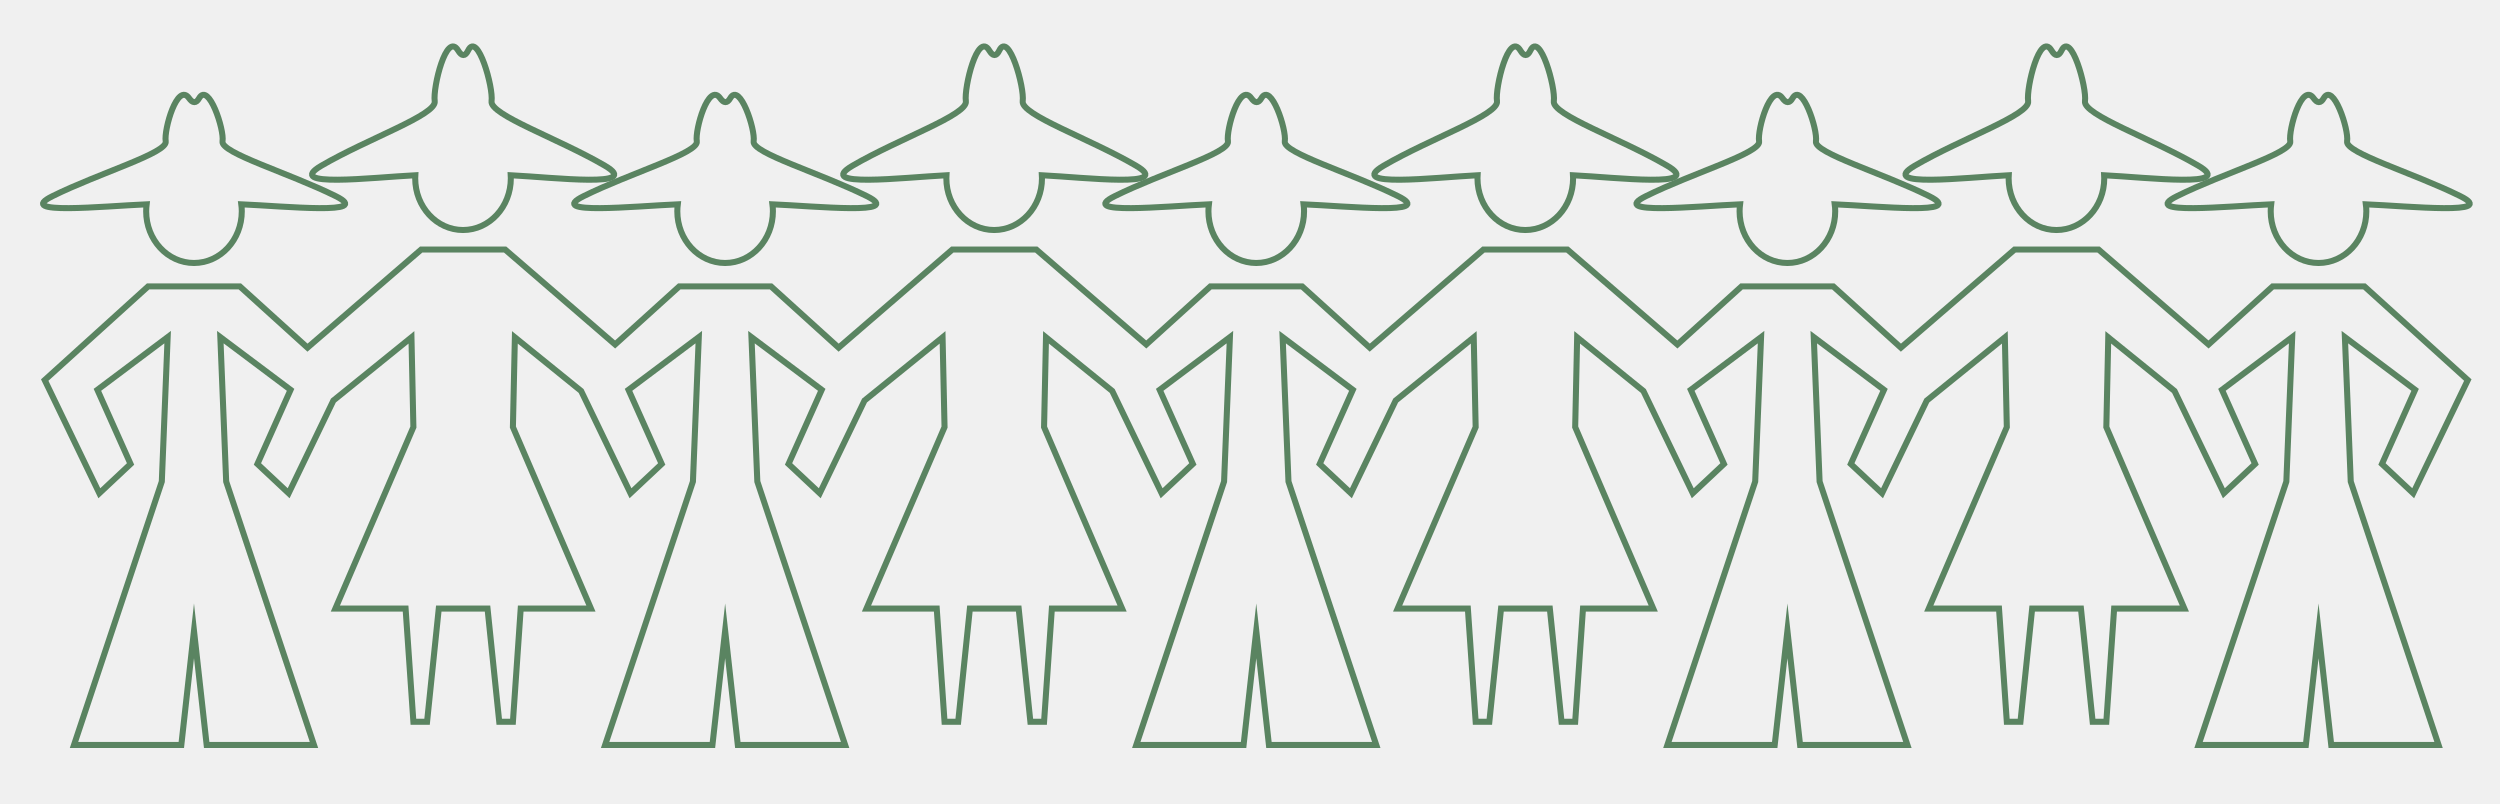
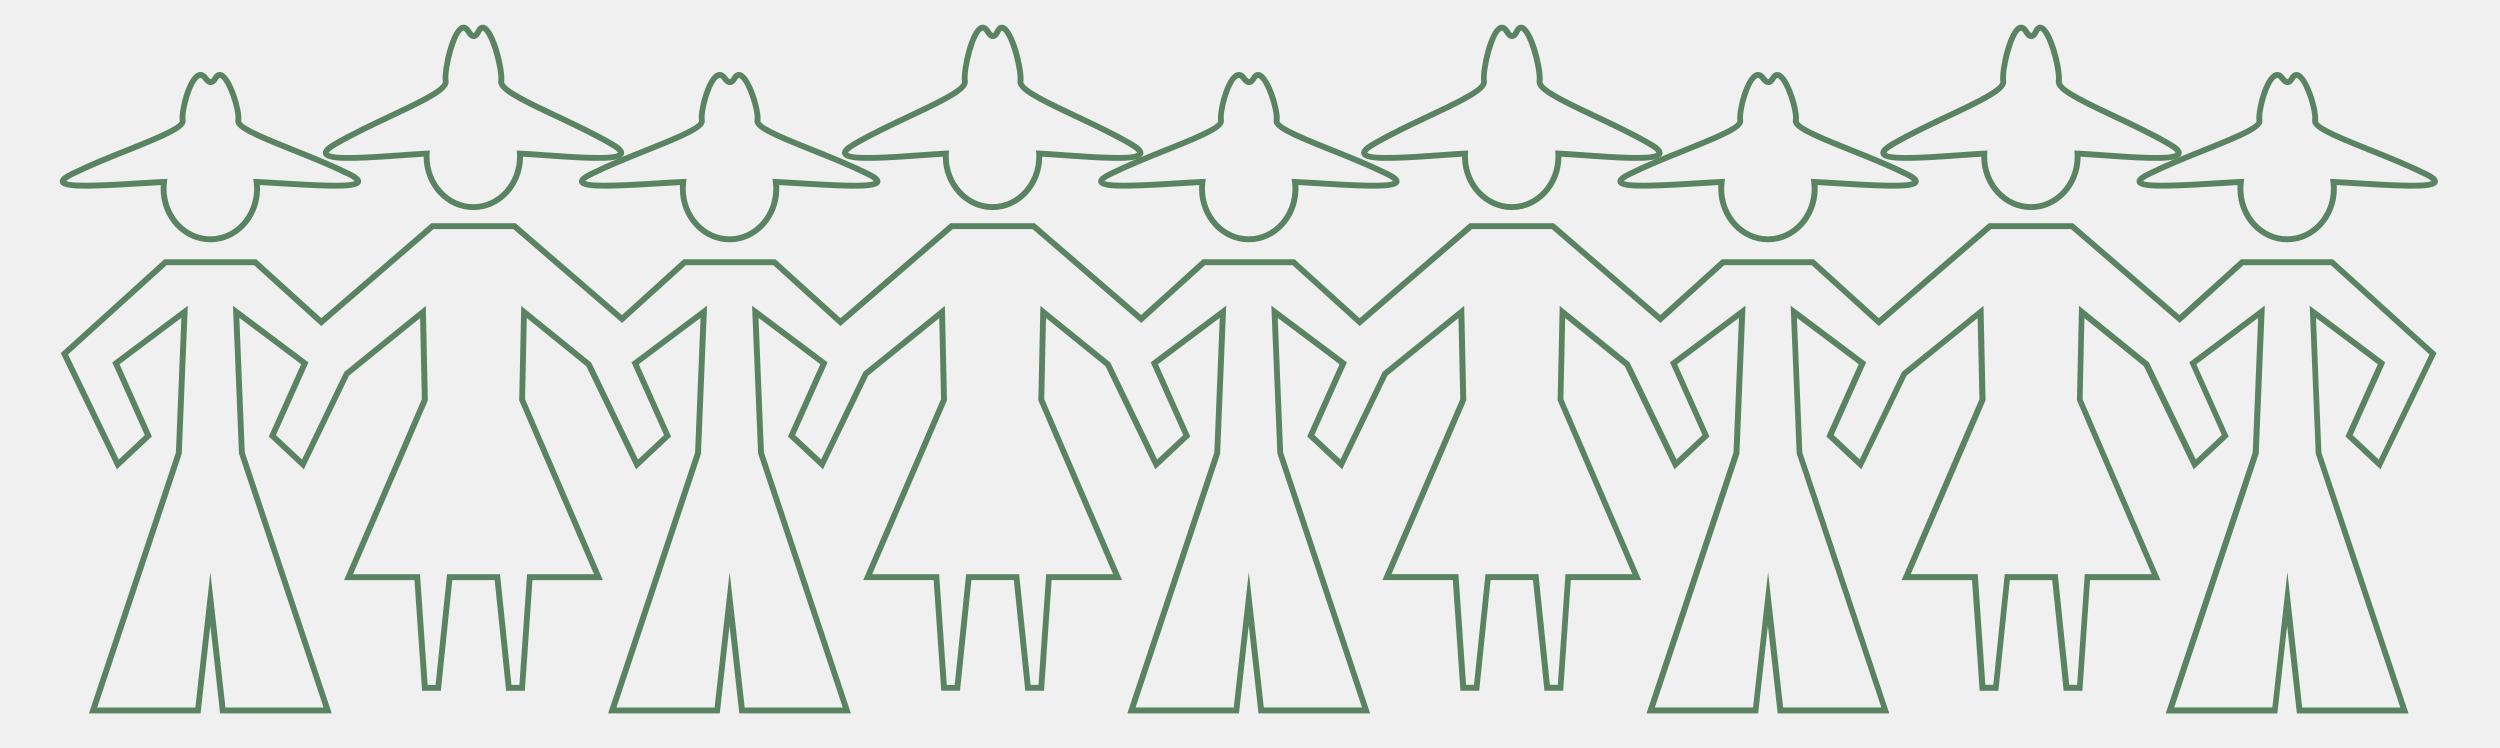
- <svg xmlns="http://www.w3.org/2000/svg" version="1.1" x="0px" y="0px" viewBox="0 0 826.46 265.7" style="enable-background:new 0 0 826.46 265.7;" xml:space="preserve">
+ <svg xmlns="http://www.w3.org/2000/svg" version="1.1" x="0px" y="0px" viewBox="0 0 845.46 252.7" style="enable-background:new 0 0 845.46 252.7;" xml:space="preserve">
  <style type="text/css">
	.st0{clip-path:url(#SVGID_2_);}
	.st1{clip-path:url(#SVGID_6_);}
	.st2{fill:#365B3E;}
	.st3{fill:#325E4C;}
	.st4{fill:#D1A63B;}
	.st5{fill:#516D3E;}
	.st6{fill:#9B5E34;}
	.st7{fill:#B2D3B9;}
	.st8{fill:#F0D757;}
	.st9{fill:#FFFFFF;}
	.st10{opacity:0.32;fill:#95B599;}
	.st11{opacity:0.32;fill:#365B3E;}
	.st12{fill:#606060;}
	.st13{fill:#FDFDFD;}
	.st14{fill:#DBDDD9;stroke:#5A8461;stroke-width:8;stroke-miterlimit:10;}
	.st15{opacity:0.88;}
	.st16{opacity:0.69;}
	.st17{fill:#966F36;}
	.st18{fill:#513119;}
	.st19{fill:#5A8461;}
	.st20{fill:#98795D;}
	.st21{fill:#845736;}
	.st22{fill:#2A0D07;}
	.st23{fill:#7C2219;}
	.st24{fill:#AD4A00;}
	.st25{fill:#EFBC4D;}
	.st26{fill:#F9E81C;}
	.st27{fill:#EA8E50;}
	.st28{fill:#877057;}
	.st29{fill:none;stroke:#516D3E;stroke-width:2;stroke-miterlimit:10;}
	.st30{fill:none;stroke:#516D3E;stroke-width:4;stroke-miterlimit:10;}
	.st31{fill:none;stroke:#966F36;stroke-miterlimit:10;}
	.st32{fill:none;stroke:#513119;stroke-width:4;stroke-miterlimit:10;}
	.st33{fill:#C0CEB6;}
	.st34{fill:none;stroke:#5A8461;stroke-width:6;stroke-miterlimit:10;}
	.st35{fill:none;stroke:#325E4C;stroke-width:7;stroke-miterlimit:10;}
	.st36{fill:#5A8461;stroke:#5A8461;stroke-width:9;stroke-miterlimit:10;}
	.st37{fill:none;stroke:#5A8461;stroke-width:2;stroke-miterlimit:10;}
	.st38{fill:#5A8461;stroke:#5A8461;stroke-miterlimit:10;}
	.st39{fill:none;stroke:#5A8461;stroke-miterlimit:10;}
	.st40{clip-path:url(#SVGID_12_);fill:#5A8461;}
	.st41{clip-path:url(#SVGID_14_);fill:#5A8461;}
	.st42{fill:#CEC8BC;}
	.st43{fill:none;stroke:#95B599;stroke-miterlimit:10;}
	.st44{fill:none;stroke:#95B599;stroke-width:2;stroke-miterlimit:10;}
	.st45{clip-path:url(#SVGID_16_);fill:#5A8461;}
	.st46{opacity:0.56;fill:#5A8461;}
	.st47{fill:none;stroke:#98795D;stroke-width:5;stroke-miterlimit:10;}
	.st48{fill:#95B599;}
	.st49{fill:#C6C5C4;}
	.st50{fill:#FDFAF6;}
	.st51{fill:#572B1F;}
	.st52{display:none;}
	.st53{display:inline;}
	.st54{fill:#FCEF03;}
</style>
  <g id="background">
</g>
  <g id="Vrstva_10">
</g>
  <g id="footer">
</g>
  <g id="foto">
</g>
  <g id="navbar">
</g>
  <g id="hory">
</g>
  <g id="illu">
</g>
  <g id="text">
    <g>
-       <path class="st37" d="M137.29,57.93c-0.02,0.33-0.03,0.67-0.03,1.01c0,9.44,7.08,17.1,15.8,17.1s15.81-7.65,15.81-17.1    c0-0.34-0.01-0.68-0.03-1.01c14.23,0.72,43.91,4.3,31.08-3.18c-15.48-9.03-38.06-16.77-37.42-21.29s-4.6-23.22-7.74-16.77    c-1.01,2.07-2.12,1.98-3.31,0c-3.87-6.45-8.39,12.26-7.74,16.77c0.65,4.52-21.93,12.26-37.42,21.29    C93.5,62.22,123.03,58.66,137.29,57.93z" />
-       <path class="st37" d="M48.47,67.54c-0.09,0.75-0.15,1.52-0.15,2.3c0,9.44,7.08,17.1,15.81,17.1s15.8-7.65,15.8-17.1    c0-0.78-0.05-1.55-0.15-2.3c14.18,0.6,44.06,3.68,31.2-2.7c-15.48-7.68-38.06-14.26-37.42-18.1c0.65-3.84-4.6-19.74-7.74-14.26    c-1.01,1.76-2.12,1.68-3.31,0C58.65,27,54.13,42.9,54.78,46.74c0.65,3.84-21.93,10.42-37.42,18.1    C4.52,71.21,34.26,68.15,48.47,67.54z" />
-       <path class="st37" d="M312.88,57.93c-0.02,0.33-0.03,0.67-0.03,1.01c0,9.44,7.08,17.1,15.8,17.1s15.81-7.65,15.81-17.1    c0-0.34-0.01-0.68-0.03-1.01c14.23,0.72,43.91,4.3,31.08-3.18c-15.48-9.03-38.06-16.77-37.42-21.29s-4.6-23.22-7.74-16.77    c-1.01,2.07-2.12,1.98-3.31,0c-3.87-6.45-8.39,12.26-7.74,16.77c0.65,4.52-21.93,12.26-37.42,21.29    C269.08,62.22,298.62,58.66,312.88,57.93z" />
-       <path class="st37" d="M192.95,64.84c-12.84,6.37,16.9,3.31,31.11,2.7c-0.09,0.75-0.15,1.52-0.15,2.3c0,9.44,7.08,17.1,15.8,17.1    s15.8-7.65,15.8-17.1c0-0.78-0.05-1.55-0.15-2.3c14.18,0.6,44.06,3.68,31.2-2.7c-15.48-7.68-38.06-14.26-37.42-18.1    c0.65-3.84-4.6-19.74-7.74-14.26c-1.01,1.76-2.12,1.68-3.31,0c-3.87-5.48-8.39,10.42-7.74,14.26    C231.01,50.58,208.43,57.16,192.95,64.84z" />
-       <path class="st37" d="M488.46,57.93c-0.02,0.33-0.03,0.67-0.03,1.01c0,9.44,7.08,17.1,15.81,17.1c8.73,0,15.8-7.65,15.8-17.1    c0-0.34-0.01-0.68-0.03-1.01c14.23,0.72,43.91,4.3,31.08-3.18c-15.48-9.03-38.06-16.77-37.42-21.29s-4.6-23.22-7.74-16.77    c-1.01,2.07-2.12,1.98-3.31,0c-3.87-6.45-8.39,12.26-7.74,16.77s-21.93,12.26-37.42,21.29C444.67,62.22,474.2,58.66,488.46,57.93z    " />
-       <path class="st37" d="M368.53,64.84c-12.84,6.37,16.9,3.31,31.11,2.7c-0.09,0.75-0.15,1.52-0.15,2.3c0,9.44,7.08,17.1,15.8,17.1    s15.81-7.65,15.81-17.1c0-0.78-0.05-1.55-0.15-2.3c14.18,0.6,44.06,3.68,31.2-2.7c-15.48-7.68-38.06-14.26-37.42-18.1    c0.65-3.84-4.6-19.74-7.74-14.26c-1.01,1.76-2.12,1.68-3.31,0c-3.87-5.48-8.39,10.42-7.74,14.26    C406.59,50.58,384.01,57.16,368.53,64.84z" />
-       <path class="st37" d="M664.05,57.93c-0.02,0.33-0.03,0.67-0.03,1.01c0,9.44,7.08,17.1,15.81,17.1s15.8-7.65,15.8-17.1    c0-0.34-0.01-0.68-0.03-1.01c14.23,0.72,43.91,4.3,31.08-3.18c-15.48-9.03-38.06-16.77-37.42-21.29    c0.65-4.52-4.6-23.22-7.74-16.77c-1.01,2.07-2.12,1.98-3.31,0c-3.87-6.45-8.39,12.26-7.74,16.77s-21.93,12.26-37.42,21.29    C620.25,62.22,649.79,58.66,664.05,57.93z" />
-       <path class="st37" d="M544.12,64.84c-12.84,6.37,16.9,3.31,31.11,2.7c-0.09,0.75-0.15,1.52-0.15,2.3c0,9.44,7.08,17.1,15.81,17.1    c8.73,0,15.8-7.65,15.8-17.1c0-0.78-0.05-1.55-0.15-2.3c14.18,0.6,44.06,3.68,31.2-2.7c-15.48-7.68-38.06-14.26-37.42-18.1    c0.65-3.84-4.6-19.74-7.74-14.26c-1.01,1.76-2.12,1.68-3.31,0c-3.87-5.48-8.39,10.42-7.74,14.26    C582.18,50.58,559.6,57.16,544.12,64.84z" />
-       <path class="st37" d="M813.33,64.84c-15.48-7.68-38.06-14.26-37.42-18.1c0.65-3.84-4.6-19.74-7.74-14.26    c-1.01,1.76-2.12,1.68-3.31,0c-3.87-5.48-8.39,10.42-7.74,14.26c0.65,3.84-21.93,10.42-37.42,18.1    c-12.84,6.37,16.9,3.31,31.11,2.7c-0.09,0.75-0.15,1.52-0.15,2.3c0,9.44,7.08,17.1,15.81,17.1s15.8-7.65,15.8-17.1    c0-0.78-0.05-1.55-0.15-2.3C796.31,68.14,826.19,71.22,813.33,64.84z" />
-       <polygon class="st37" points="797.76,163.06 815.82,125.64 781.63,94.68 766.79,94.68 766.15,94.68 751.31,94.68 730.11,113.88     693.74,82.49 666,82.49 628.41,114.93 606.05,94.68 591.21,94.68 590.56,94.68 575.73,94.68 554.52,113.88 518.15,82.49     490.41,82.49 452.82,114.93 430.46,94.68 415.62,94.68 414.98,94.68 400.14,94.68 378.94,113.88 342.57,82.49 314.83,82.49     277.24,114.93 254.88,94.68 240.04,94.68 239.39,94.68 224.56,94.68 203.35,113.88 166.98,82.49 139.24,82.49 101.65,114.93     79.29,94.68 64.45,94.68 63.81,94.68 48.97,94.68 14.78,125.64 32.84,163.06 43.16,153.38 32.2,128.87 55.42,111.45 53.49,159.19     24.46,246.28 59.94,246.28 64.13,208.54 68.32,246.28 103.8,246.28 74.77,159.19 72.84,111.45 96.06,128.87 85.1,153.38     95.42,163.06 110.21,132.41 136.02,111.52 136.66,141.19 110.86,201.19 134.08,201.19 136.66,238.6 141.18,238.6 145.05,201.19     161.17,201.19 165.04,238.6 169.56,238.6 172.14,201.19 195.36,201.19 169.56,141.19 170.21,111.52 192.11,129.25 208.43,163.06     218.75,153.38 207.78,128.87 231.01,111.45 229.07,159.19 200.04,246.28 235.52,246.28 239.72,208.54 243.91,246.28     279.39,246.28 250.36,159.19 248.42,111.45 271.65,128.87 260.68,153.38 271,163.06 285.8,132.41 311.6,111.52 312.25,141.19     286.44,201.19 309.67,201.19 312.25,238.6 316.76,238.6 320.63,201.19 336.76,201.19 340.63,238.6 345.15,238.6 347.73,201.19     370.95,201.19 345.15,141.19 345.79,111.52 367.69,129.25 384.01,163.06 394.34,153.38 383.37,128.87 406.59,111.45     404.66,159.19 375.63,246.28 411.11,246.28 415.3,208.54 419.49,246.28 454.97,246.28 425.95,159.19 424.01,111.45 447.23,128.87     436.27,153.38 446.59,163.06 461.39,132.41 487.19,111.52 487.83,141.19 462.03,201.19 485.25,201.19 487.83,238.6 492.35,238.6     496.22,201.19 512.35,201.19 516.22,238.6 520.73,238.6 523.31,201.19 546.54,201.19 520.73,141.19 521.38,111.52 543.28,129.25     559.6,163.06 569.92,153.38 558.95,128.87 582.18,111.45 580.24,159.19 551.21,246.28 586.69,246.28 590.89,208.54 595.08,246.28     630.56,246.28 601.53,159.19 599.6,111.45 622.82,128.87 611.85,153.38 622.17,163.06 636.97,132.41 662.77,111.52 663.42,141.19     637.61,201.19 660.84,201.19 663.42,238.6 667.93,238.6 671.8,201.19 687.93,201.19 691.8,238.6 696.32,238.6 698.9,201.19     722.12,201.19 696.32,141.19 696.96,111.52 718.86,129.25 735.18,163.06 745.51,153.38 734.54,128.87 757.76,111.45     755.83,159.19 726.8,246.28 762.28,246.28 766.47,208.54 770.67,246.28 806.15,246.28 777.12,159.19 775.18,111.45 798.4,128.87     787.44,153.38   " />
+       <path class="st19" d="M160.07,71.04c-9.25,0-16.78-8.09-16.8-18.05c-2.29,0.13-4.9,0.32-7.64,0.52    c-17.27,1.25-25.5,1.53-26.38-1.31c-0.52-1.67,1.51-3.11,3.56-4.31c5.85-3.41,12.78-6.68,18.9-9.56    c8.17-3.85,18.33-8.63,18.03-10.72c-0.54-3.81,2.35-17.73,6.26-19.12c0.71-0.25,2.09-0.37,3.33,1.69c0.54,0.9,0.86,1.02,0.89,1.04    c0-0.01,0.27-0.16,0.66-0.96c1-2.06,2.3-2.02,2.98-1.81c3.89,1.19,7.18,15.47,6.65,19.16c-0.3,2.09,9.86,6.88,18.03,10.72    c6.12,2.88,13.05,6.15,18.9,9.56c2.05,1.2,4.08,2.64,3.56,4.31c-0.88,2.84-9.11,2.56-26.38,1.31c-2.78-0.2-5.42-0.39-7.73-0.52    C176.85,62.94,169.32,71.04,160.07,71.04z M145.35,50.88l-0.06,1.11c-0.02,0.32-0.03,0.64-0.03,0.96c0,8.88,6.64,16.1,14.8,16.1    s14.8-7.22,14.8-16.1c0-0.32-0.01-0.64-0.03-0.96l-0.06-1.11l1.11,0.06c2.57,0.13,5.62,0.35,8.85,0.58    c8.46,0.61,22.53,1.64,24.28,0.11c-0.13-0.22-0.63-0.86-2.61-2.01c-5.77-3.37-12.66-6.61-18.74-9.48    c-12.92-6.09-19.64-9.42-19.16-12.82c0.42-2.93-2.06-13.39-4.62-16.43c-0.43-0.51-0.66-0.54-0.66-0.54c0,0-0.24,0.09-0.57,0.78    c-0.24,0.5-0.98,2.02-2.38,2.08c-1.43,0.05-2.38-1.49-2.68-2c-0.17-0.29-0.61-0.96-0.95-0.83c-2.28,0.81-5.51,13.02-4.95,16.95    c0.49,3.39-6.24,6.73-19.16,12.82c-6.08,2.86-12.97,6.11-18.74,9.48c-1.98,1.15-2.48,1.79-2.61,2.01    c1.75,1.52,15.82,0.5,24.28-0.11c3.2-0.23,6.22-0.45,8.77-0.58L145.35,50.88z" />
+       <path class="st19" d="M71.13,81.94c-9.27,0-16.81-8.12-16.81-18.09c0-0.41,0.01-0.82,0.04-1.25c-2.3,0.11-4.93,0.27-7.7,0.44    c-19.24,1.18-25.74,1.16-26.4-1.3c-0.41-1.54,1.51-2.73,3.65-3.79c5.84-2.9,12.78-5.68,18.9-8.13c7.6-3.04,18.01-7.21,17.98-8.92    c-0.53-3.16,2.19-14.78,6.04-16.36c0.73-0.3,2.17-0.53,3.5,1.36c0.6,0.85,0.92,0.87,0.93,0.87l0,0c0.07,0,0.33-0.15,0.7-0.79    c1.12-1.96,2.56-1.7,3.12-1.5c3.57,1.28,7.04,13.04,6.48,16.42c-0.03,1.7,10.38,5.87,17.98,8.91c6.12,2.45,13.05,5.23,18.9,8.13    c2.14,1.06,4.05,2.25,3.64,3.79c-0.66,2.47-7.17,2.49-26.4,1.3c-2.8-0.17-5.46-0.34-7.78-0.45c0.03,0.42,0.04,0.84,0.04,1.25    C87.93,73.82,80.4,81.94,71.13,81.94z M56.61,60.49l-0.14,1.17c-0.09,0.76-0.14,1.47-0.14,2.18c0,8.88,6.64,16.09,14.81,16.09    c8.16,0,14.8-7.22,14.8-16.09c0-0.71-0.05-1.44-0.14-2.18l-0.15-1.17l1.18,0.05c2.59,0.11,5.69,0.3,8.97,0.5    c8.2,0.51,21.69,1.34,24.16,0.19c-0.27-0.26-0.92-0.75-2.41-1.49c-5.77-2.86-12.67-5.63-18.75-8.06    c-13.33-5.34-19.72-8.04-19.21-11.1c0.52-3.07-2.93-13.41-5.18-14.21c-0.07-0.02-0.3-0.11-0.71,0.61    c-0.66,1.15-1.45,1.75-2.34,1.79c-0.93,0.04-1.81-0.52-2.65-1.71c-0.61-0.87-0.96-0.72-1.11-0.67    c-2.49,1.02-5.34,11.19-4.83,14.18c0.51,3.06-5.87,5.76-19.21,11.1c-6.08,2.44-12.98,5.2-18.75,8.06    c-1.5,0.74-2.14,1.23-2.41,1.49c2.47,1.15,15.96,0.32,24.16-0.19c3.24-0.2,6.31-0.39,8.88-0.5L56.61,60.49z" />
+       <path class="st19" d="M335.65,71.04c-9.25,0-16.78-8.09-16.8-18.05c-2.29,0.13-4.9,0.32-7.64,0.52    c-17.27,1.25-25.5,1.53-26.38-1.31c-0.52-1.67,1.51-3.11,3.56-4.31c5.85-3.41,12.78-6.68,18.9-9.56    c8.17-3.85,18.33-8.63,18.03-10.72c-0.54-3.81,2.35-17.73,6.26-19.12c0.71-0.25,2.09-0.37,3.33,1.69c0.54,0.9,0.86,1.02,0.89,1.04    c0-0.01,0.27-0.16,0.66-0.96c1-2.06,2.3-2.02,2.98-1.81c3.89,1.19,7.18,15.47,6.65,19.16c-0.3,2.09,9.86,6.88,18.03,10.72    c6.12,2.88,13.05,6.15,18.9,9.56c2.05,1.2,4.08,2.64,3.56,4.31c-0.88,2.84-9.11,2.56-26.38,1.31c-2.78-0.2-5.42-0.39-7.73-0.52    C352.44,62.94,344.91,71.04,335.65,71.04z M320.94,50.88l-0.06,1.11c-0.02,0.32-0.03,0.63-0.03,0.95c0,8.88,6.64,16.1,14.8,16.1    c8.16,0,14.81-7.22,14.81-16.1c0-0.32-0.01-0.64-0.03-0.96l-0.06-1.11l1.11,0.06c2.57,0.13,5.62,0.35,8.85,0.58    c8.46,0.61,22.53,1.64,24.28,0.11c-0.13-0.22-0.63-0.86-2.61-2.01c-5.77-3.37-12.66-6.61-18.74-9.48    c-12.92-6.09-19.64-9.42-19.16-12.82c0.42-2.93-2.06-13.39-4.62-16.43c-0.43-0.51-0.66-0.54-0.66-0.54c0,0-0.24,0.09-0.57,0.78    c-0.24,0.5-0.98,2.02-2.38,2.08c-1.48,0.07-2.37-1.49-2.68-2c-0.17-0.29-0.6-0.96-0.95-0.83c-2.28,0.81-5.51,13.02-4.95,16.95    c0.49,3.39-6.24,6.73-19.16,12.82c-6.08,2.87-12.97,6.11-18.74,9.48c-1.98,1.15-2.48,1.79-2.61,2.01    c1.75,1.52,15.81,0.5,24.28-0.11c3.2-0.23,6.22-0.45,8.77-0.58L320.94,50.88z" />
+       <path class="st19" d="M246.72,81.94c-9.27,0-16.8-8.12-16.8-18.09c0-0.41,0.01-0.83,0.04-1.25c-2.3,0.11-4.93,0.27-7.7,0.44    c-19.23,1.18-25.74,1.16-26.4-1.3c-0.41-1.54,1.51-2.73,3.64-3.79l0,0c5.84-2.9,12.78-5.68,18.9-8.13    c7.6-3.04,18.01-7.21,17.98-8.91c-0.53-3.16,2.19-14.78,6.04-16.36c0.73-0.3,2.17-0.53,3.5,1.36c0.6,0.85,0.92,0.87,0.93,0.87l0,0    c0.07,0,0.33-0.15,0.7-0.79c1.13-1.96,2.56-1.71,3.12-1.5c3.57,1.28,7.04,13.04,6.48,16.42c-0.03,1.7,10.38,5.87,17.98,8.91    c6.12,2.45,13.05,5.23,18.9,8.13c2.14,1.06,4.06,2.25,3.65,3.79c-0.66,2.47-7.17,2.49-26.4,1.3c-2.8-0.17-5.46-0.34-7.78-0.45    c0.03,0.42,0.04,0.84,0.04,1.25C263.52,73.82,255.98,81.94,246.72,81.94z M232.2,60.49l-0.15,1.17c-0.09,0.74-0.14,1.47-0.14,2.18    c0,8.88,6.64,16.09,14.8,16.09s14.8-7.22,14.8-16.09c0-0.71-0.05-1.44-0.14-2.18l-0.15-1.17l1.18,0.05    c2.59,0.11,5.69,0.3,8.97,0.5c8.2,0.51,21.69,1.34,24.16,0.19c-0.27-0.26-0.92-0.75-2.41-1.49c-5.77-2.86-12.67-5.62-18.75-8.06    c-13.33-5.34-19.72-8.04-19.21-11.1c0.52-3.07-2.93-13.41-5.18-14.21c-0.07-0.02-0.3-0.11-0.71,0.61    c-0.66,1.15-1.44,1.75-2.34,1.79c-0.93,0.04-1.81-0.52-2.66-1.71c-0.61-0.87-0.96-0.72-1.1-0.67c-2.49,1.02-5.34,11.19-4.83,14.18    c0.51,3.06-5.87,5.76-19.21,11.1c-6.08,2.44-12.98,5.2-18.75,8.06l0,0c-1.5,0.74-2.14,1.23-2.41,1.49    c2.47,1.15,15.96,0.32,24.16-0.19c3.24-0.2,6.31-0.39,8.88-0.5L232.2,60.49z" />
+       <path class="st19" d="M511.24,71.04c-9.25,0-16.78-8.09-16.81-18.05c-2.29,0.13-4.9,0.32-7.64,0.52    c-17.27,1.25-25.5,1.53-26.38-1.31c-0.52-1.67,1.51-3.11,3.56-4.31c5.85-3.41,12.78-6.68,18.9-9.56    c8.17-3.85,18.33-8.63,18.03-10.72c-0.54-3.81,2.35-17.73,6.26-19.12c0.71-0.25,2.09-0.37,3.33,1.69c0.54,0.9,0.86,1.02,0.89,1.04    c0-0.01,0.27-0.16,0.66-0.96c1-2.06,2.3-2.02,2.98-1.81c3.89,1.19,7.18,15.47,6.65,19.16c-0.3,2.09,9.86,6.88,18.03,10.72    c6.12,2.88,13.05,6.15,18.9,9.56c2.05,1.2,4.08,2.64,3.56,4.31c-0.88,2.84-9.11,2.56-26.38,1.31c-2.78-0.2-5.42-0.39-7.73-0.52    C528.02,62.94,520.49,71.04,511.24,71.04z M496.52,50.88l-0.06,1.11c-0.02,0.32-0.03,0.63-0.03,0.95c0,8.88,6.64,16.1,14.81,16.1    c8.16,0,14.8-7.22,14.8-16.1c0-0.32-0.01-0.64-0.03-0.96l-0.06-1.11l1.11,0.06c2.57,0.13,5.62,0.35,8.85,0.58    c8.46,0.61,22.53,1.63,24.28,0.11c-0.13-0.22-0.63-0.86-2.61-2.01c-5.77-3.37-12.66-6.61-18.75-9.48    c-12.92-6.09-19.64-9.42-19.16-12.82c0.42-2.93-2.06-13.39-4.62-16.43c-0.43-0.51-0.66-0.54-0.66-0.54c0,0-0.24,0.09-0.57,0.78    c-0.24,0.5-0.98,2.02-2.39,2.08c-1.43,0.07-2.37-1.49-2.68-2c-0.17-0.29-0.6-0.96-0.95-0.83c-2.28,0.81-5.51,13.02-4.95,16.95    c0.49,3.39-6.24,6.73-19.16,12.82c-6.08,2.86-12.97,6.11-18.74,9.48c-1.98,1.15-2.48,1.79-2.61,2.01    c1.75,1.52,15.82,0.5,24.28-0.11c3.2-0.23,6.22-0.45,8.77-0.58L496.52,50.88z" />
+       <path class="st19" d="M422.3,81.94c-9.27,0-16.8-8.12-16.8-18.09c0-0.41,0.01-0.83,0.04-1.25c-2.3,0.11-4.93,0.27-7.7,0.44    c-19.23,1.18-25.74,1.16-26.4-1.3c-0.41-1.54,1.51-2.73,3.64-3.79l0,0c5.84-2.9,12.78-5.68,18.9-8.13    c7.6-3.04,18.01-7.21,17.98-8.91c-0.53-3.16,2.19-14.77,6.04-16.36c0.73-0.3,2.17-0.53,3.5,1.36c0.6,0.85,0.92,0.87,0.93,0.87l0,0    c0.07,0,0.34-0.15,0.7-0.79c1.12-1.96,2.56-1.7,3.12-1.5c3.57,1.28,7.04,13.04,6.48,16.42c-0.03,1.7,10.38,5.87,17.98,8.91    c6.12,2.45,13.05,5.23,18.9,8.13c2.14,1.06,4.06,2.25,3.65,3.79c-0.66,2.47-7.17,2.49-26.4,1.3c-2.8-0.17-5.46-0.34-7.78-0.45    c0.03,0.42,0.04,0.84,0.04,1.25C439.11,73.82,431.57,81.94,422.3,81.94z M407.78,60.49l-0.15,1.17c-0.09,0.74-0.14,1.47-0.14,2.18    c0,8.88,6.64,16.09,14.8,16.09s14.8-7.22,14.8-16.09c0-0.71-0.05-1.44-0.14-2.18l-0.15-1.17l1.18,0.05    c2.59,0.11,5.69,0.3,8.97,0.5c8.2,0.51,21.68,1.34,24.16,0.19c-0.27-0.26-0.92-0.75-2.42-1.49c-5.77-2.86-12.67-5.62-18.75-8.06    c-13.33-5.34-19.72-8.04-19.21-11.1c0.52-3.07-2.93-13.41-5.18-14.21c-0.07-0.02-0.3-0.11-0.71,0.61    c-0.66,1.15-1.44,1.75-2.34,1.79c-0.93,0.04-1.81-0.52-2.66-1.71c-0.61-0.87-0.96-0.72-1.11-0.67    c-2.49,1.02-5.33,11.19-4.83,14.18c0.51,3.06-5.87,5.76-19.21,11.1c-6.08,2.44-12.98,5.2-18.75,8.06l0,0    c-1.5,0.74-2.14,1.23-2.41,1.49c2.47,1.15,15.96,0.32,24.16-0.19c3.24-0.2,6.31-0.39,8.88-0.5L407.78,60.49z" />
+       <path class="st19" d="M686.82,71.04c-9.25,0-16.78-8.09-16.8-18.05c-2.29,0.13-4.9,0.32-7.65,0.52    c-17.27,1.25-25.5,1.53-26.38-1.31c-0.52-1.67,1.51-3.11,3.56-4.31c5.85-3.41,12.78-6.68,18.9-9.56    c8.17-3.85,18.33-8.63,18.03-10.72c-0.54-3.81,2.35-17.73,6.26-19.12c0.71-0.26,2.09-0.37,3.33,1.69c0.54,0.9,0.86,1.02,0.89,1.04    c0-0.01,0.27-0.16,0.66-0.96c1-2.06,2.3-2.02,2.98-1.81c3.89,1.19,7.18,15.47,6.65,19.16c-0.3,2.09,9.86,6.88,18.03,10.72    c6.12,2.88,13.05,6.15,18.9,9.56c2.05,1.2,4.08,2.64,3.56,4.31c-0.88,2.84-9.11,2.56-26.38,1.31c-2.78-0.2-5.42-0.39-7.73-0.52    C703.61,62.94,696.08,71.04,686.82,71.04z M672.11,50.88l-0.06,1.11c-0.02,0.32-0.03,0.64-0.03,0.96c0,8.88,6.64,16.1,14.8,16.1    s14.8-7.22,14.8-16.1c0-0.32-0.01-0.64-0.03-0.96l-0.06-1.11l1.11,0.06c2.57,0.13,5.62,0.35,8.85,0.58    c8.46,0.61,22.53,1.64,24.28,0.11c-0.13-0.22-0.63-0.86-2.61-2.01c-5.77-3.37-12.66-6.61-18.74-9.48    c-12.92-6.09-19.64-9.42-19.16-12.82c0.42-2.93-2.06-13.39-4.62-16.43c-0.43-0.51-0.66-0.54-0.66-0.54c0,0-0.24,0.09-0.57,0.78    c-0.24,0.5-0.98,2.02-2.38,2.08c-1.49,0.07-2.37-1.49-2.68-2c-0.17-0.29-0.62-0.95-0.95-0.83c-2.28,0.81-5.51,13.02-4.95,16.95    c0.48,3.39-6.24,6.73-19.16,12.82c-6.08,2.87-12.97,6.11-18.74,9.48c-1.98,1.15-2.48,1.79-2.61,2.01    c1.75,1.52,15.82,0.5,24.28-0.11c3.2-0.23,6.22-0.45,8.77-0.58L672.11,50.88z" />
+       <path class="st19" d="M597.89,81.94c-9.27,0-16.8-8.12-16.8-18.09c0-0.41,0.01-0.83,0.04-1.25c-2.3,0.11-4.93,0.27-7.7,0.44    c-19.23,1.18-25.74,1.16-26.4-1.3c-0.41-1.54,1.51-2.73,3.65-3.79l0,0c5.84-2.9,12.78-5.68,18.9-8.13    c7.6-3.04,18.01-7.21,17.98-8.91c-0.53-3.16,2.19-14.77,6.04-16.36c0.73-0.3,2.17-0.53,3.5,1.36c0.6,0.85,0.92,0.87,0.93,0.87l0,0    c0.07,0,0.34-0.15,0.7-0.79c1.12-1.96,2.56-1.7,3.12-1.5c3.57,1.28,7.04,13.04,6.47,16.42c-0.03,1.7,10.38,5.87,17.98,8.91    c6.12,2.45,13.05,5.23,18.9,8.13c2.14,1.06,4.06,2.25,3.65,3.79c-0.66,2.47-7.17,2.49-26.4,1.3c-2.8-0.17-5.46-0.34-7.78-0.45    c0.03,0.42,0.04,0.84,0.04,1.25C614.69,73.82,607.15,81.94,597.89,81.94z M583.37,60.49l-0.15,1.17    c-0.09,0.74-0.14,1.47-0.14,2.18c0,8.88,6.64,16.09,14.8,16.09s14.8-7.22,14.8-16.09c0-0.71-0.05-1.44-0.14-2.18l-0.15-1.17    l1.18,0.05c2.59,0.11,5.69,0.3,8.97,0.5c8.2,0.51,21.69,1.34,24.16,0.19c-0.27-0.26-0.92-0.75-2.41-1.49    c-5.77-2.86-12.67-5.63-18.75-8.06c-13.33-5.34-19.72-8.04-19.21-11.1c0.52-3.07-2.93-13.41-5.17-14.21    c-0.07-0.02-0.3-0.11-0.71,0.61c-0.66,1.15-1.44,1.75-2.34,1.79c-0.93,0.04-1.81-0.52-2.66-1.71c-0.61-0.87-0.96-0.72-1.11-0.67    c-2.49,1.02-5.33,11.19-4.83,14.18c0.51,3.06-5.87,5.76-19.21,11.1c-6.08,2.44-12.98,5.2-18.75,8.06l0,0    c-1.5,0.74-2.14,1.23-2.41,1.49c2.47,1.15,15.96,0.32,24.16-0.19c3.24-0.2,6.31-0.39,8.88-0.5L583.37,60.49z" />
+       <path class="st19" d="M773.47,81.94c-9.27,0-16.81-8.12-16.81-18.09c0-0.41,0.01-0.82,0.04-1.25c-2.3,0.11-4.93,0.27-7.7,0.44    c-19.24,1.18-25.74,1.16-26.4-1.3c-0.41-1.54,1.51-2.73,3.65-3.79c5.84-2.9,12.78-5.68,18.9-8.13c7.6-3.04,18.01-7.21,17.98-8.91    c-0.53-3.16,2.19-14.77,6.04-16.36c0.74-0.3,2.17-0.53,3.5,1.36c0.6,0.85,0.92,0.87,0.93,0.87l0,0c0.07,0,0.33-0.15,0.7-0.79    c1.12-1.96,2.56-1.7,3.12-1.5c3.57,1.28,7.04,13.04,6.47,16.42c-0.03,1.7,10.38,5.87,17.98,8.91c6.12,2.45,13.05,5.23,18.9,8.13    c2.14,1.06,4.06,2.25,3.65,3.79c-0.66,2.47-7.17,2.49-26.4,1.3c-2.8-0.17-5.46-0.34-7.78-0.45c0.03,0.42,0.04,0.84,0.04,1.25    C790.28,73.82,782.74,81.94,773.47,81.94z M758.95,60.49l-0.14,1.17c-0.09,0.76-0.14,1.47-0.14,2.18    c0,8.88,6.64,16.09,14.81,16.09c8.16,0,14.8-7.22,14.8-16.09c0-0.71-0.05-1.44-0.14-2.18l-0.15-1.17l1.18,0.05    c2.59,0.11,5.69,0.3,8.97,0.5c8.2,0.51,21.69,1.34,24.16,0.19c-0.27-0.26-0.92-0.75-2.41-1.49l0,0    c-5.77-2.86-12.67-5.63-18.75-8.06c-13.33-5.34-19.72-8.04-19.21-11.1c0.52-3.07-2.93-13.41-5.18-14.21    c-0.08-0.02-0.3-0.11-0.71,0.61c-0.66,1.15-1.44,1.75-2.34,1.79c-0.93,0.04-1.81-0.52-2.66-1.71c-0.61-0.87-0.96-0.72-1.11-0.67    c-2.49,1.02-5.33,11.19-4.83,14.18c0.51,3.06-5.87,5.76-19.21,11.1c-6.08,2.44-12.98,5.2-18.75,8.06    c-1.5,0.74-2.14,1.23-2.41,1.49c2.47,1.15,15.96,0.32,24.16-0.19c3.24-0.2,6.31-0.39,8.88-0.5L758.95,60.49z" />
+       <path class="st19" d="M814.53,241.28h-37.76l-3.3-29.68l-3.3,29.68h-37.76l29.42-88.27l1.84-45.49l-20.9,15.68l10.93,24.43    l-11.83,11.09l-16.82-34.83l-20.14-16.31l-0.6,27.42l26.32,61.19h-23.81l-2.58,37.42h-6.35l-3.87-37.42H679.7l-3.87,37.42h-6.35    l-2.58-37.42H643.1L669.41,135l-0.6-27.42l-24.04,19.46l-15.29,31.67l-11.83-11.09l10.93-24.44l-20.9-15.67l1.84,45.49    l29.42,88.27h-37.76l-3.3-29.68l-3.3,29.68h-37.76l29.42-88.27l1.84-45.49l-20.9,15.67l10.93,24.44l-11.83,11.09l-16.82-34.83    l-20.14-16.31l-0.6,27.42l26.32,61.19h-23.81l-2.58,37.42h-6.35l-3.87-37.42h-14.32l-3.87,37.42h-6.35l-2.58-37.42h-23.81    L493.83,135l-0.6-27.42l-24.04,19.46l-15.29,31.67l-11.83-11.09l10.93-24.44l-20.9-15.67l1.84,45.49l29.42,88.27H425.6l-3.3-29.68    l-3.3,29.68h-37.76l29.42-88.27l1.84-45.49l-20.9,15.67l10.93,24.44l-11.83,11.09l-16.82-34.83l-20.14-16.31l-0.6,27.42    l26.32,61.19h-23.81l-2.58,37.42h-6.35l-3.87-37.42h-14.32l-3.87,37.42h-6.35l-2.58-37.42h-23.81L318.24,135l-0.6-27.42    l-24.04,19.46l-15.29,31.67l-11.83-11.09l10.93-24.44l-20.9-15.67l1.84,45.49l29.42,88.27h-37.76l-3.3-29.68l-3.3,29.68h-37.76    l29.42-88.27l1.84-45.49l-20.9,15.67l10.93,24.44l-11.83,11.09l-16.82-34.83l-20.14-16.31L177.57,135l26.32,61.19h-23.81    l-2.58,37.42h-6.35l-3.87-37.42h-14.32l-3.87,37.42h-6.35l-2.58-37.42h-23.81L142.66,135l-0.59-27.42l-24.04,19.46l-15.29,31.67    l-11.83-11.09l10.93-24.44l-20.9-15.67l1.84,45.49l29.42,88.27H74.43l-3.3-29.68l-3.3,29.68H30.07l29.42-88.27l1.84-45.49    l-20.9,15.67l10.93,24.44l-11.83,11.09L20.55,119.4l35.03-31.73h31.09l21.99,19.92l37.2-32.11h28.48l35.98,31.06l20.83-18.87    h31.09l21.99,19.92l37.2-32.11h28.48l35.98,31.06l20.83-18.87h31.09l21.99,19.92l37.2-32.11h28.48l35.99,31.06l20.83-18.87h31.09    l21.99,19.92l37.2-32.11h28.48l35.99,31.06l20.83-18.87h31.09l35.03,31.73l-18.98,39.31l-11.83-11.09l10.93-24.44l-20.9-15.67    l1.84,45.49L814.53,241.28z M778.56,239.28h33.2l-28.63-85.91l-2.03-49.98l25.55,19.16l-11,24.59l8.81,8.26l17.15-35.52    l-33.35-30.2H758.7l-21.57,19.54l-36.76-31.73h-27l-37.98,32.78l-22.73-20.59h-29.55l-21.57,19.54l-36.76-31.73h-26.99    l-37.98,32.78l-22.73-20.59h-29.55l-21.57,19.54l-36.76-31.73h-27l-37.98,32.78l-22.73-20.59h-29.55l-21.57,19.54l-36.76-31.73    h-27l-37.98,32.78L85.9,89.68H56.36l-33.35,30.2l17.15,35.52l8.81-8.26l-11-24.59l25.55-19.16l-2.07,50.12l-28.59,85.77h33.2    l5.09-45.79l5.09,45.79h33.2l-28.63-85.91l-2.03-49.98l25.55,19.16l-11,24.59l8.81,8.26l14.3-29.63l27.56-22.31l0.69,31.93    l-25.29,58.8h22.64l2.58,37.42h2.68l3.87-37.42h17.93l3.87,37.42h2.68l2.58-37.42h22.64l-25.29-58.8l0.69-31.93l23.66,19.15    l0.1,0.2l15.73,32.58l8.81-8.26l-11-24.59l25.55-19.16l-2.07,50.12l-28.59,85.77h33.2l5.09-45.79l5.09,45.79H285l-28.63-85.91    l-2.03-49.98l25.55,19.16l-11,24.59l8.81,8.26l14.3-29.63l0.17-0.14l27.38-22.17l0.7,31.93l-25.29,58.8h22.64l2.58,37.42h2.68    l3.87-37.42h17.93l3.87,37.42h2.68l2.58-37.42h22.64l-25.29-58.8l0.7-31.93l23.66,19.15l15.83,32.78l8.81-8.26l-11-24.59    l25.55-19.16l-2.07,50.12l-28.59,85.77h33.2l5.09-45.79l5.09,45.79h33.2l-28.63-85.91l-2.03-49.98l25.55,19.16l-11,24.59    l8.81,8.26l14.3-29.63l27.56-22.31l0.7,31.93l-25.29,58.8h22.64l2.58,37.42h2.68l3.87-37.42h17.93l3.87,37.42h2.68l2.58-37.42    h22.64l-25.29-58.8l0.7-31.93l23.66,19.15l15.83,32.78l8.81-8.26l-11-24.59l25.55-19.16l-2.07,50.12l-28.59,85.77h33.2l5.09-45.79    l5.09,45.79h33.2l-28.63-85.91l-2.03-49.98l25.55,19.16l-11,24.59l8.81,8.26l14.3-29.63l27.56-22.31l0.7,31.93l-25.29,58.8h22.64    l2.58,37.42h2.68l3.87-37.42h17.93l3.87,37.42h2.68l2.58-37.42h22.64l-25.29-58.8l0.7-31.93l23.66,19.15l15.83,32.78l8.81-8.26    l-11-24.59l25.55-19.16l-2.07,50.12l-28.59,85.77h33.2l5.09-45.79L778.56,239.28z" />
    </g>
  </g>
  <g id="ILU">
</g>
  <g id="Vrstva_9" class="st52">
</g>
</svg>
